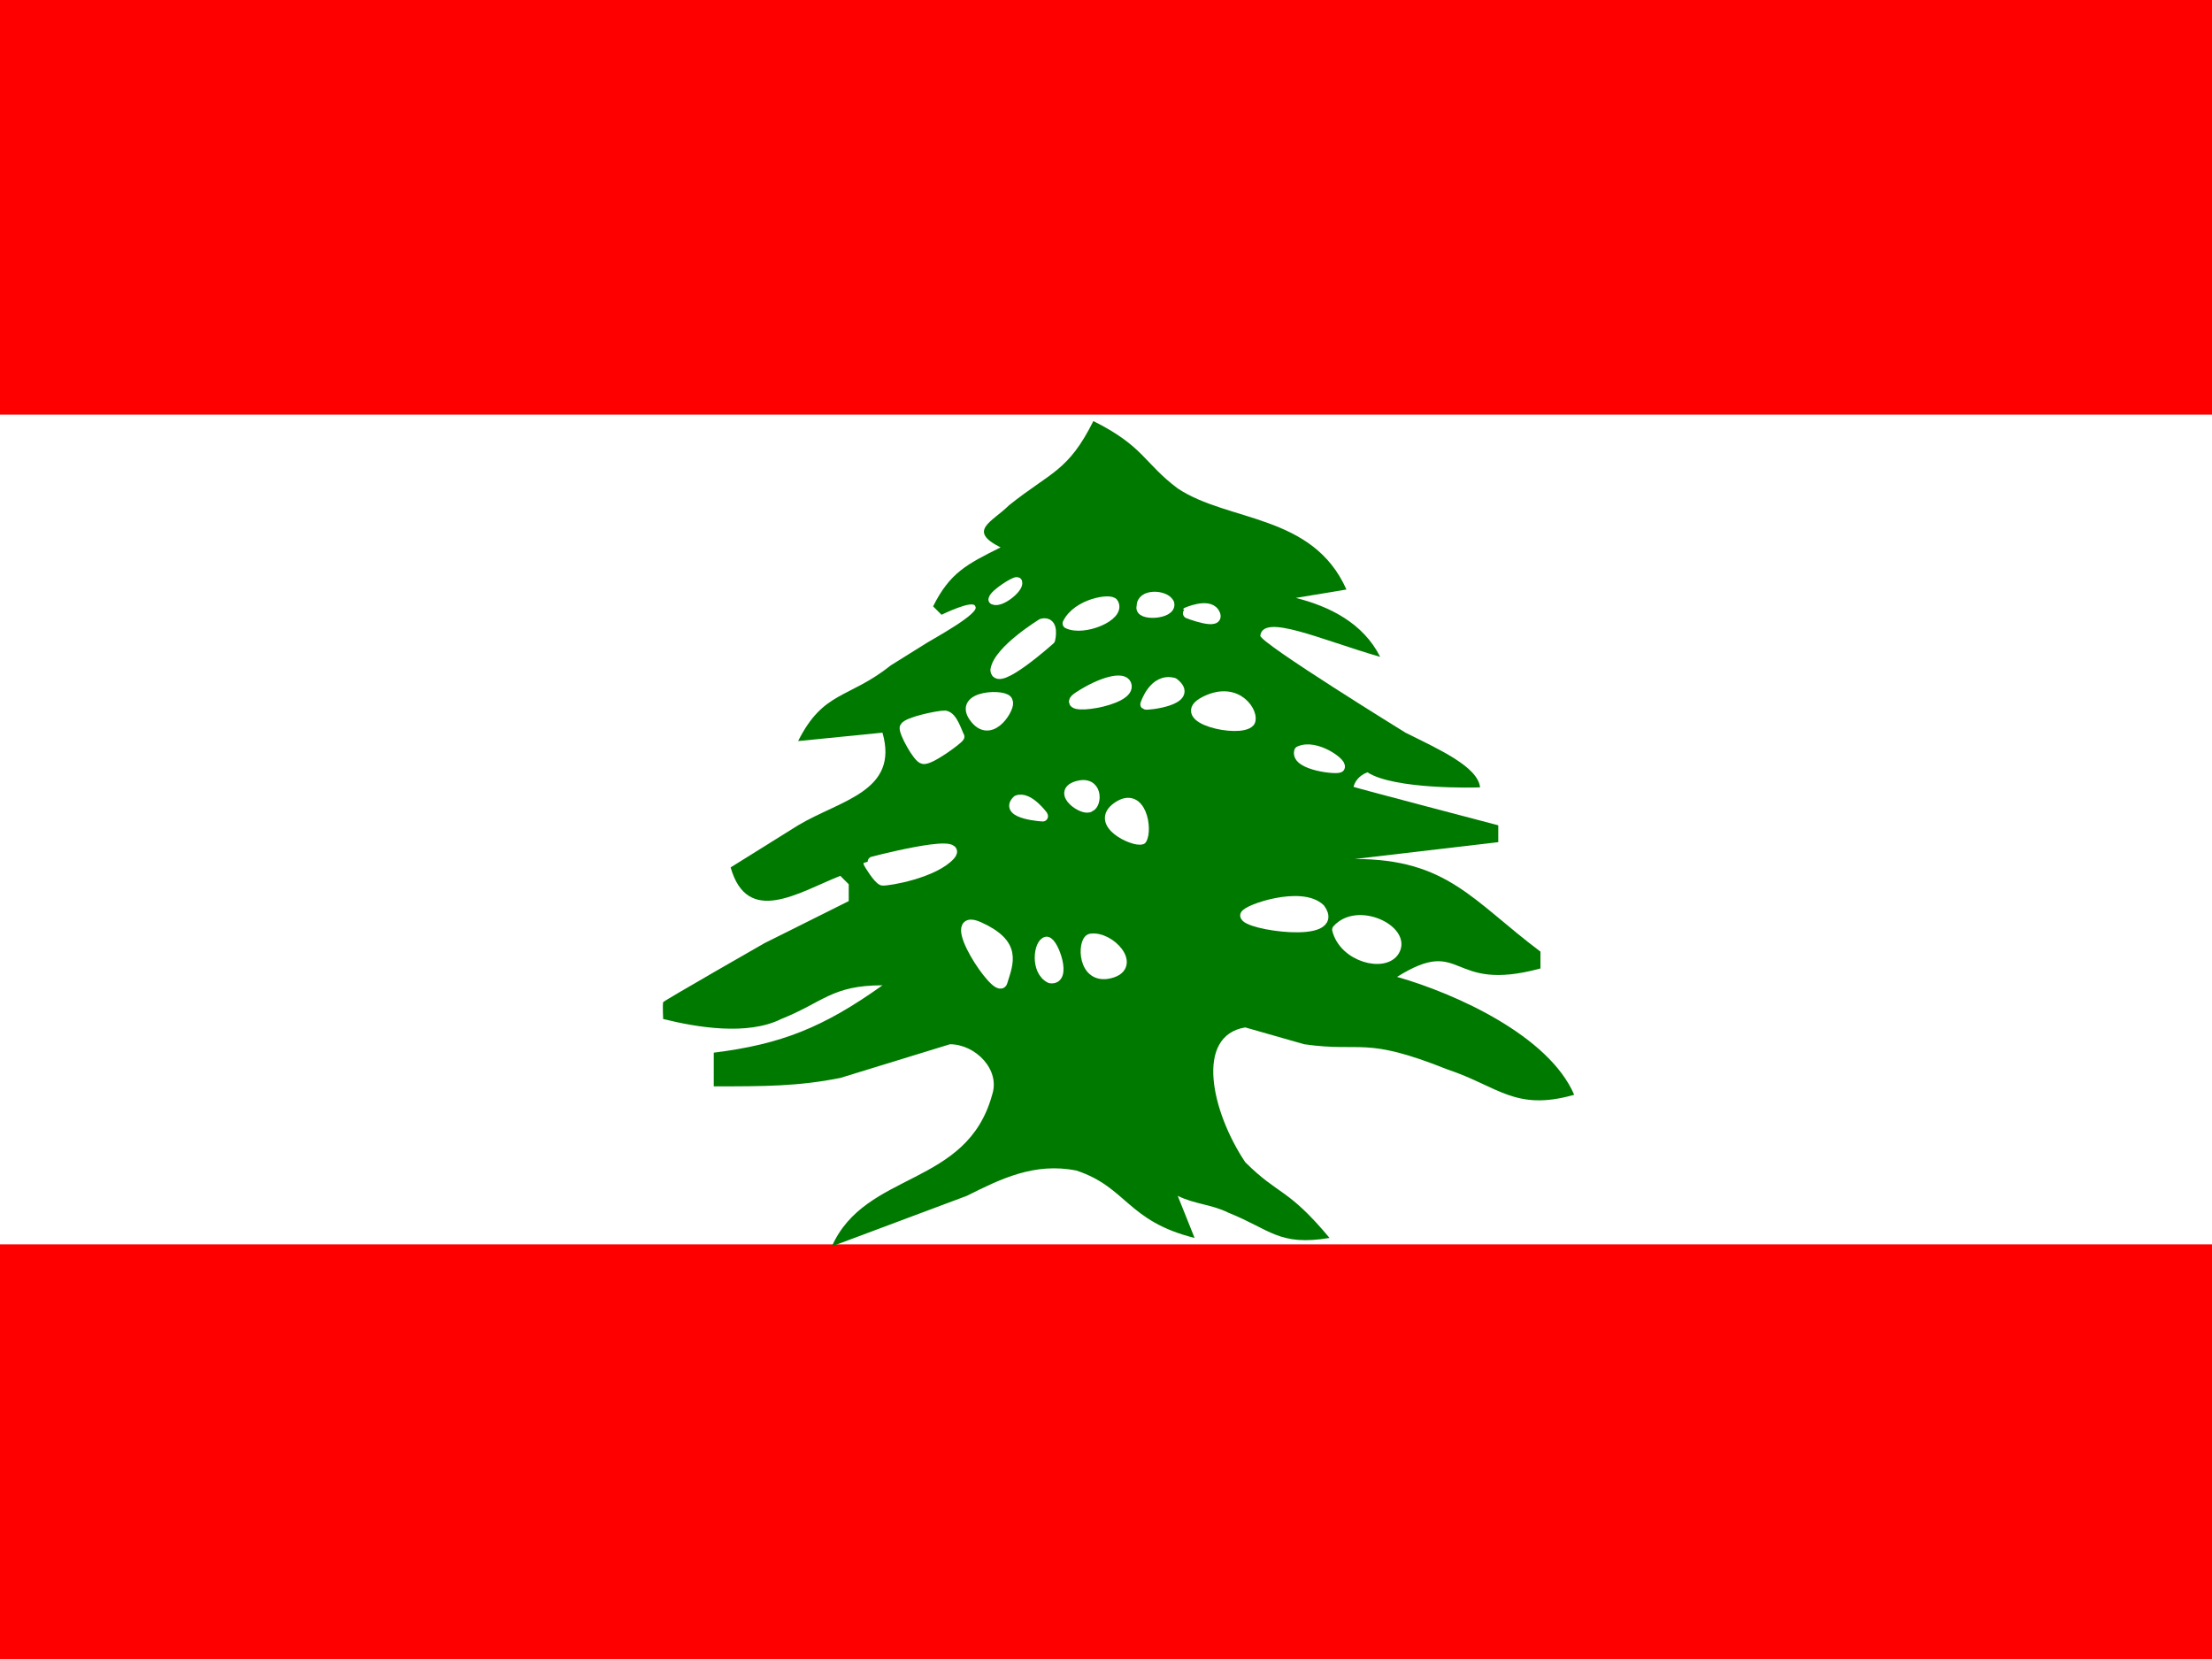
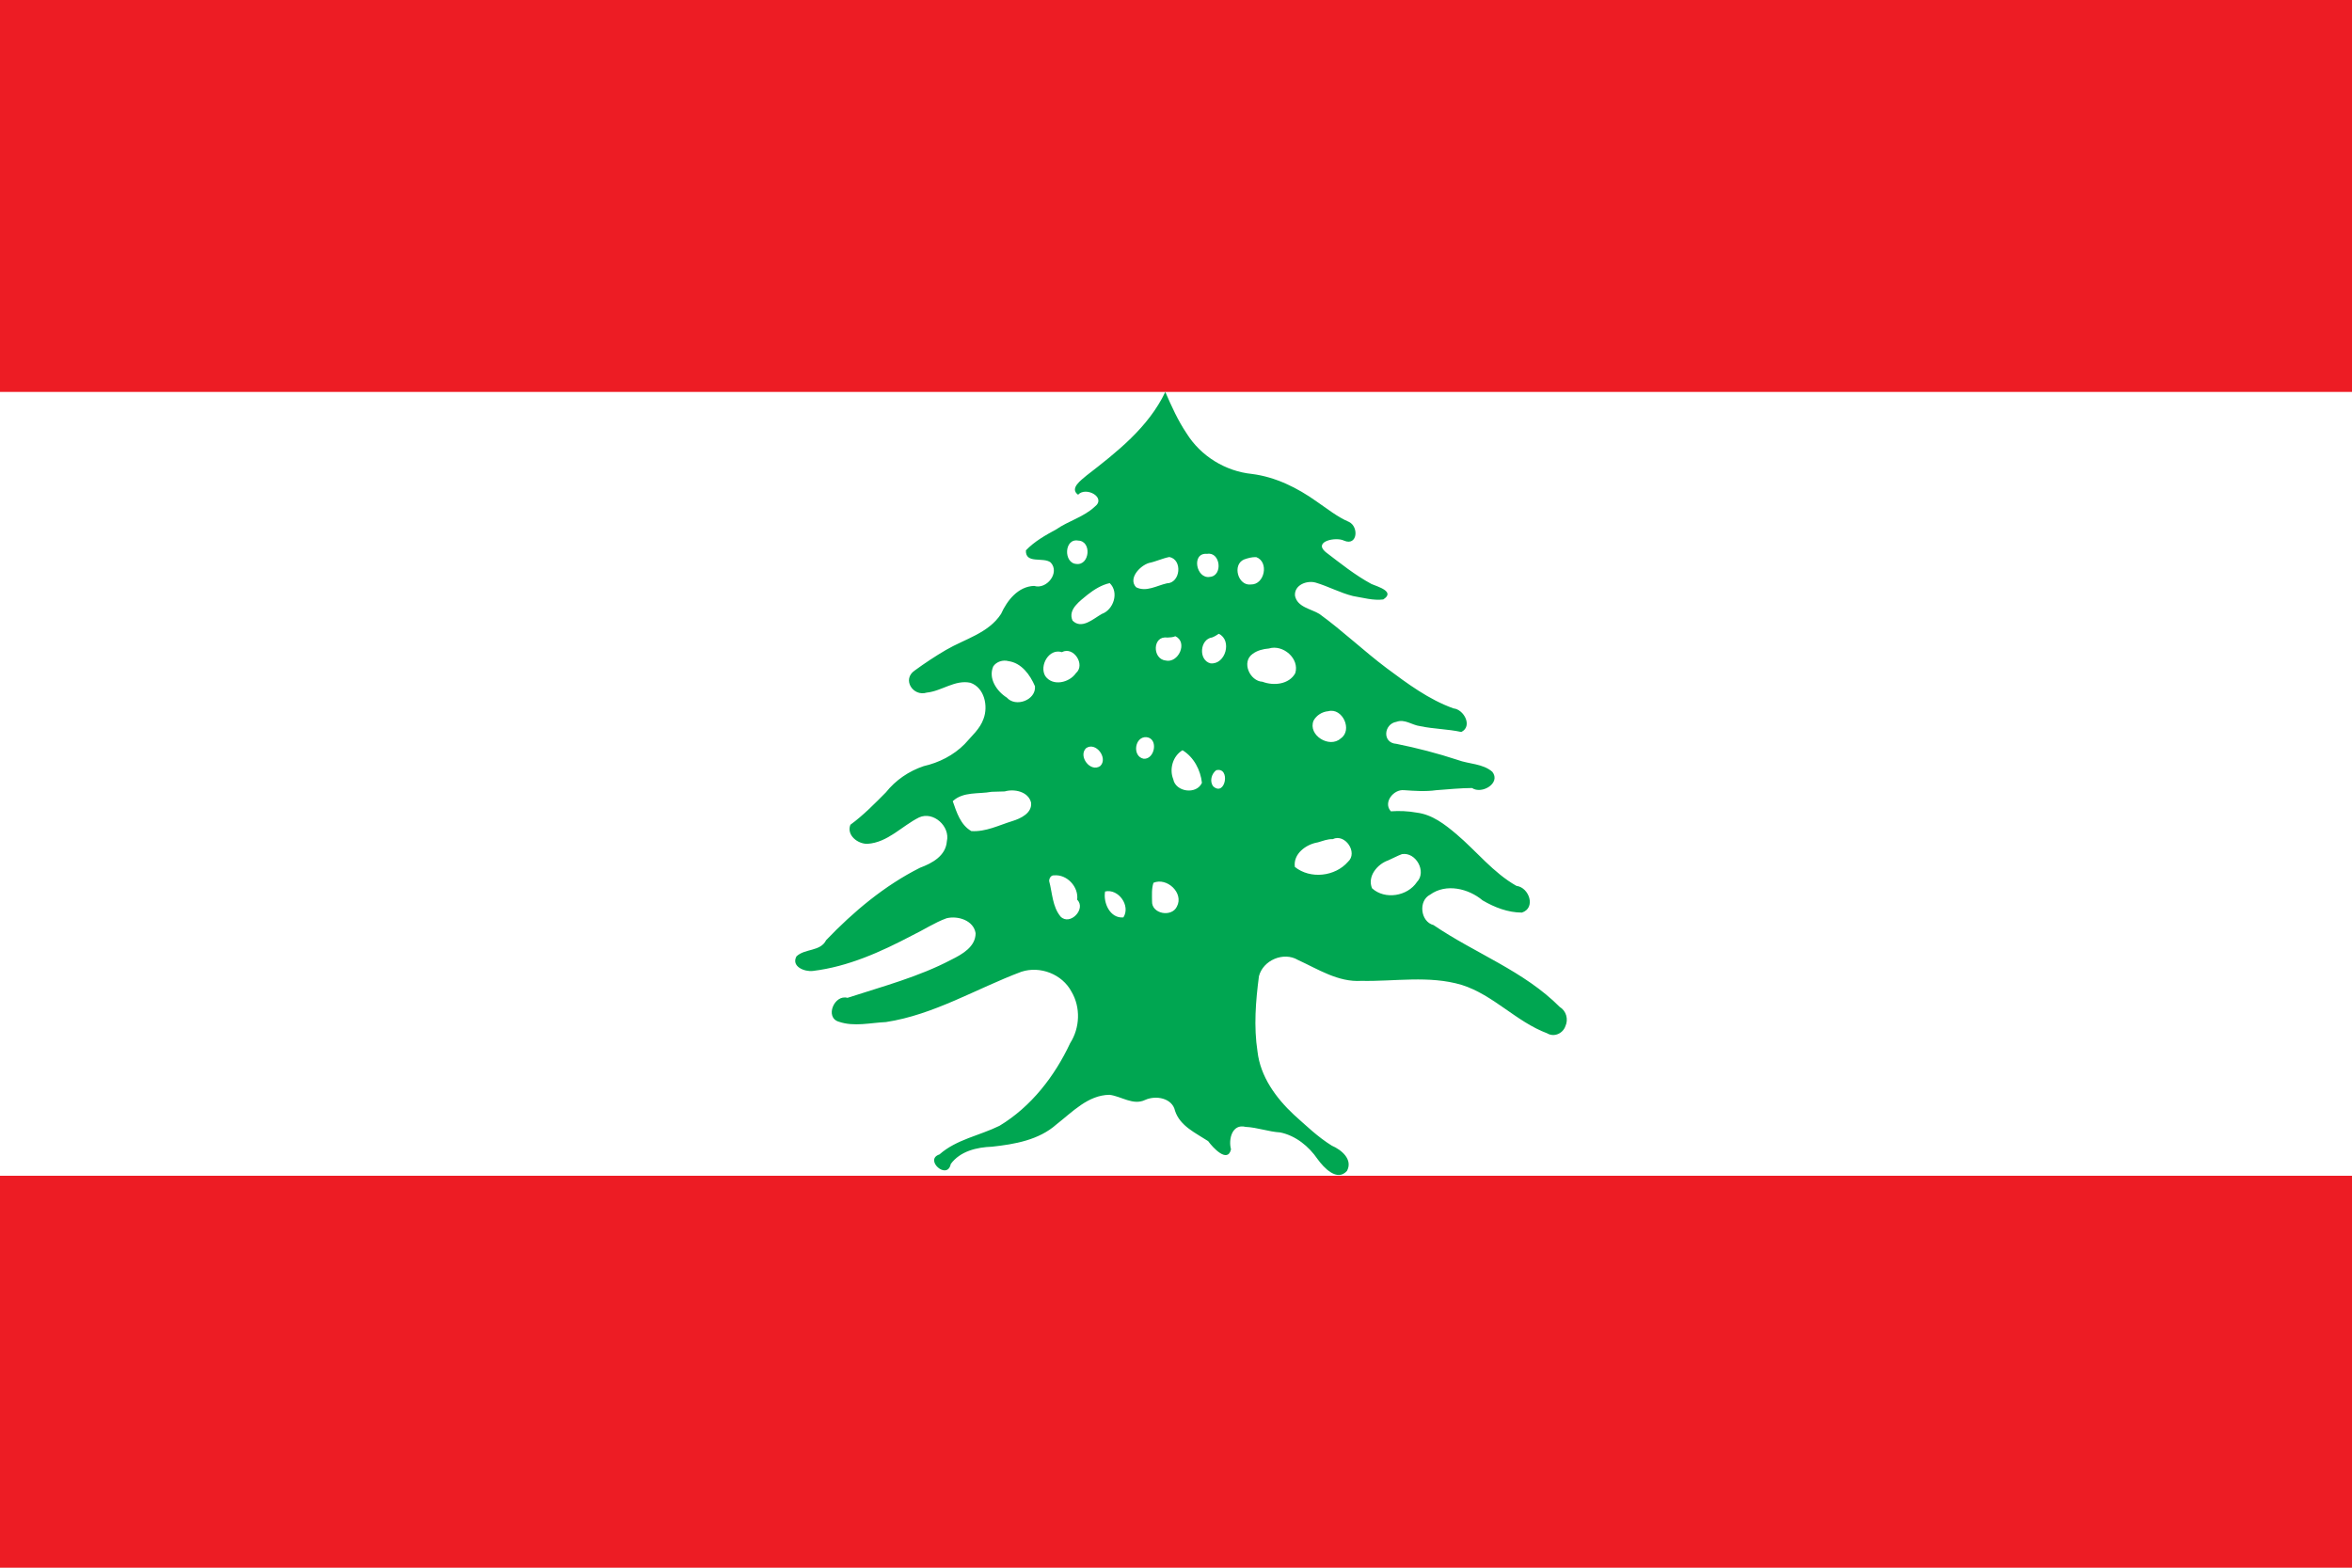
- <svg xmlns="http://www.w3.org/2000/svg" id="svg583" version="1.1" viewBox="0 0 640 480">
-   <defs id="defs585">
-     <clipPath id="clipPath4971" clipPathUnits="userSpaceOnUse">
-       <rect id="rect4973" fill-opacity=".67" height="512" width="682.67" y="-0" x="-85.333" />
-     </clipPath>
-   </defs>
-   <g id="flag" transform="matrix(.9375 0 0 .9375 80 .0000043908)" clip-path="url(#clipPath4971)">
-     <g id="g709" stroke-width="1pt" transform="matrix(1.0321 0 0 1.0321 -128 -.0000039058)" fill-rule="evenodd">
-       <rect id="rect704" height="124.02" width="744.09" y="372.05" x="0" fill="#f00" />
-       <rect id="rect707" height="124.02" width="744.09" y="0" x="0" fill="#f00" />
-       <rect id="rect708" height="248.03" width="744.09" y="124.02" x="0" fill="#fff" />
-     </g>
-     <path id="selection_to_path" fill="#007900" d="m252.1 129.95c-7.81 15.593-13.018 15.593-26.034 25.99-5.206 5.198-13.016 7.797-2.603 12.996-10.413 5.197-15.62 7.797-20.827 18.192l2.603 2.599s9.895-4.85 10.414-2.599c1.731 2.078-13.024 10.051-14.929 11.263-1.904 1.212-11.106 6.931-11.106 6.931-13.016 10.396-20.827 7.796-28.637 23.39l26.034-2.598c5.207 18.192-13.017 20.791-26.034 28.588l-20.827 12.996c5.208 18.192 20.827 7.797 33.844 2.598l2.604 2.6v5.198l-26.034 12.996s-30.733 17.584-31.24 18.192c-0.21 0.941 0 5.198 0 5.198 10.413 2.599 26.034 5.199 36.448 0 13.016-5.198 15.619-10.396 31.24-10.396-18.224 12.994-31.24 18.193-52.068 20.791v10.397c15.62 0 26.033 0 39.051-2.599l33.844-10.396c7.81 0 15.62 7.797 13.017 15.593-7.81 28.588-39.052 23.391-49.466 46.781l41.656-15.593c10.413-5.198 20.826-10.396 33.843-7.797 15.62 5.197 15.62 15.594 36.448 20.791l-5.206-12.994c5.206 2.599 10.413 2.599 15.619 5.198 13.018 5.199 15.621 10.396 31.24 7.797-13.016-15.594-15.619-12.994-26.033-23.39-10.413-15.594-15.62-38.984 0-41.584l18.224 5.199c18.223 2.598 18.223-2.599 44.257 7.797 15.621 5.198 20.828 12.994 39.052 7.797-7.81-18.192-36.448-31.188-54.671-36.386 20.826-12.996 15.619 5.198 44.257-2.6v-5.197c-20.826-15.594-28.637-28.589-57.275-28.589 0 0 44.259-5.199 44.259-5.199v-5.198s-43.649-11.451-44.664-11.858c0.304-1.319 1.372-3.366 4.27-4.497 8.289 5.366 33.357 4.741 34.781 4.639-0.733-6.395-12.611-11.675-23.024-16.872 0 0-44.589-27.483-44.811-29.916 0.885-6.966 18.314 1.106 37.001 6.524-5.207-10.396-15.621-15.593-26.034-18.192l15.62-2.599c-10.413-23.391-36.448-20.792-52.067-31.188-10.415-7.797-10.415-12.996-26.034-20.792z" />
-     <path id="path593" stroke-linejoin="round" d="m223.96 303.07c1.932-6.194 4.476-11.674-7.117-16.954-11.594-5.278 5.794 21.114 7.117 16.954z" fill-rule="evenodd" stroke="#fff" stroke-linecap="round" stroke-width="3.219" fill="#fff" />
-     <path id="path594" stroke-linejoin="round" d="m237.69 290.68c-2.337 0.304-3.561 8.835 1.117 11.169 5.189 0.81 0.918-11.066-1.117-11.169z" fill-rule="evenodd" stroke="#fff" stroke-linecap="round" stroke-width="3.219" fill="#fff" />
-     <path id="path595" stroke-linejoin="round" d="m251.22 289.77c-2.442 0.712-2.543 12.691 6.001 10.56 8.542-2.13-0.104-11.573-6.001-10.56z" fill-rule="evenodd" stroke="#fff" stroke-linecap="round" stroke-width="3.219" fill="#fff" />
-     <path id="path597" stroke-linejoin="round" d="m266.98 259.01c1.83-2.945-0.101-15.025-7.425-9.95-7.321 5.077 5.085 10.762 7.425 9.95z" fill-rule="evenodd" stroke="#fff" stroke-linecap="round" stroke-width="3.219" fill="#fff" />
-     <path id="path598" stroke-linejoin="round" d="m251.01 248.96c2.239-0.812 2.442-8.223-3.964-6.294-6.404 1.929 2.239 7.817 3.964 6.294z" fill-rule="evenodd" stroke="#fff" stroke-linecap="round" stroke-width="3.219" fill="#fff" />
-     <path id="path599" stroke-linejoin="round" d="m236.58 251.9s-4.475-6.193-7.933-4.874c-4.373 4.163 8.237 4.975 7.933 4.874z" fill-rule="evenodd" stroke="#fff" stroke-linecap="round" stroke-width="3.219" fill="#fff" />
-     <path id="path600" stroke-linejoin="round" d="m186.99 271.69c1.905 0.173 16.027-2.329 20.908-7.81 4.881-5.483-25.127 2.346-25.127 2.447 0 0.101 2.835 4.844 4.219 5.363z" fill-rule="evenodd" stroke="#fff" stroke-linecap="round" stroke-width="3.219" fill="#fff" />
-     <path id="path601" stroke-linejoin="round" d="m328.1 236.73c0.728-1.295-7.517-7.172-12.416-4.856-1.261 4.339 12.375 5.748 12.416 4.856z" fill-rule="evenodd" stroke="#fff" stroke-linecap="round" stroke-width="3.219" fill="#fff" />
-     <path id="path602" stroke-linejoin="round" d="m300.34 222.76c1.526-2.233-3.558-11.37-13.727-6.294-10.17 5.076 10.676 9.848 13.727 6.294z" fill-rule="evenodd" stroke="#fff" stroke-linecap="round" stroke-width="3.219" fill="#fff" />
-     <path id="path603" stroke-linejoin="round" d="m268.2 217.38s2.541-8.223 8.644-6.599c6.916 5.28-8.34 6.905-8.644 6.599z" fill-rule="evenodd" stroke="#fff" stroke-linecap="round" stroke-width="3.219" fill="#fff" />
-     <path id="path604" stroke-linejoin="round" d="m262.2 211.19c-0.917-2.335-7.323-0.913-14.644 3.858-7.324 4.771 16.88 1.422 14.644-3.858z" fill-rule="evenodd" stroke="#fff" stroke-linecap="round" stroke-width="3.219" fill="#fff" />
-     <path id="path605" stroke-linejoin="round" d="m280.91 189.06s6.523-2.92 8.441 0c2.747 4.366-8.542 0.102-8.441 0z" fill-rule="evenodd" stroke="#fff" stroke-linecap="round" stroke-width="3.219" fill="#fff" />
-     <path id="path606" stroke-linejoin="round" d="m275.44 186.2c-1.322-2.64-8.54-2.89-8.355 0.925-1.21 2.989 9.38 2.433 8.355-0.925z" fill-rule="evenodd" stroke="#fff" stroke-linecap="round" stroke-width="3.219" fill="#fff" />
-     <path id="path607" stroke-linejoin="round" d="m258.24 186.21c-0.711-1.523-10.98 0.029-14.032 6.193 4.899 2.382 16.271-2.335 14.032-6.193z" fill-rule="evenodd" stroke="#fff" stroke-linecap="round" stroke-width="3.219" fill="#fff" />
-     <path id="path608" stroke-linejoin="round" d="m236.27 192.51s-13.51 8.259-14.339 14.315c0.41 5.229 16.778-9.442 16.778-9.442s1.424-5.787-2.439-4.873z" fill-rule="evenodd" stroke="#fff" stroke-linecap="round" stroke-width="3.219" fill="#fff" />
-     <path id="path609" stroke-linejoin="round" d="m221.32 185c0.378-1.68 6.675-5.572 7.22-5.279 0.51 1.694-5.143 6.278-7.22 5.279z" fill-rule="evenodd" stroke="#fff" stroke-linecap="round" stroke-width="3.219" fill="#fff" />
-     <path id="path610" stroke-linejoin="round" d="m225.59 216.57c0.304-2.437-16.068-2.235-9.864 5.278 5.166 6.301 10.984-4.162 9.864-5.278z" fill-rule="evenodd" stroke="#fff" stroke-linecap="round" stroke-width="3.219" fill="#fff" />
-     <path id="path611" stroke-linejoin="round" d="m210.69 227.35c-0.854-1.647-2.082-6.038-4.324-6.442-1.827-0.102-11.672 1.928-12.425 3.595-0.407 1.32 4.075 9.435 5.601 9.638 1.729 0.71 10.842-5.978 11.147-6.79z" fill-rule="evenodd" stroke="#fff" stroke-linecap="round" stroke-width="3.219" fill="#fff" />
-     <path id="path612" stroke-linejoin="round" d="m299.02 282.46c0.508-1.725 17.239-7.507 23.015-1.976 6.812 9.341-23.421 4.922-23.015 1.976z" fill-rule="evenodd" stroke="#fff" stroke-linecap="round" stroke-width="3.219" fill="#fff" />
-     <path id="path613" stroke-linejoin="round" d="m345 293.39c3.666-6.204-11.257-13.559-17.592-6.47 2.165 8.517 14.628 11.6 17.592 6.47z" fill-rule="evenodd" stroke="#fff" stroke-linecap="round" stroke-width="3.219" fill="#fff" />
-   </g>
+ <svg xmlns="http://www.w3.org/2000/svg" id="lebanon_flag" viewBox="0 0 750 500">
+   <rect width="750" height="500" fill="#ed1c24" />
+   <rect y="125" width="750" height="250" fill="#fff" />
+   <path d="m371.59 125c-5.37 11.3-15.47 19.2-25.13 26.67-1.59 1.39-5.54 4.08-2.68 6.12 2.46-2.74 9.2 0.89 5.28 3.84-3.51 3.29-8.34 4.49-12.23 7.2-3.45 1.87-6.95 3.83-9.69 6.7-0.18 4.48 5.56 2 7.9 3.87 3.03 3.25-1.29 8.72-5.28 7.47-5.1 0.16-8.62 4.64-10.54 8.92-3.99 6.16-11.55 7.99-17.56 11.5-3.44 2.01-6.78 4.23-9.99 6.57-4.13 2.82-0.53 8.41 3.86 7.04 4.75-0.47 9.02-4.2 13.93-3.13 4.45 1.57 5.7 7.39 4.18 11.45-1.12 3.26-3.84 5.55-6.03 8.09-3.54 3.59-8.18 5.93-13.06 7.04-4.73 1.58-8.97 4.48-12.07 8.38-3.6 3.62-7.18 7.3-11.31 10.32-1.31 3.33 2.38 6.17 5.45 6.08 6.47-0.41 10.96-5.7 16.47-8.43 4.57-2.05 9.96 2.88 8.84 7.64-0.35 4.64-4.7 6.99-8.56 8.42-11.34 5.7-21.19 13.97-29.94 23.1-1.81 3.69-6.78 2.6-9.46 5.17-1.74 3.26 2.63 4.98 5.25 4.64 11.22-1.35 21.7-6.09 31.62-11.31 3.69-1.77 7.15-4.09 10.99-5.49 3.6-0.89 8.63 0.67 9.27 4.77 0 4.33-4.29 6.73-7.69 8.42-10.47 5.51-21.97 8.55-33.17 12.19-4.19-1.18-7.34 6.28-2.75 7.62 4.87 1.67 10.03 0.33 15.01 0.11 15.38-2.35 28.83-10.67 43.2-16.05 5.98-1.95 13.03 0.77 15.98 6.37 2.96 4.99 2.69 11.55-0.43 16.4-4.94 10.57-12.45 20.28-22.53 26.36-6.33 3.13-13.72 4.33-19.14 9.13-5.02 1.65 2.51 8.43 3.6 3.05 3.02-4.11 8.33-5.34 13.15-5.51 7.25-0.79 14.95-2.12 20.58-7.14 5.05-3.92 10.02-9.33 16.88-9.41 3.79 0.45 7.53 3.49 11.38 1.63 3.37-1.54 8.65-0.64 9.53 3.5 1.6 4.85 6.6 7.05 10.55 9.64 1.44 2.01 6.2 7.2 7.29 2.63-0.88-3.27 0.38-8.26 4.66-7.17 3.74 0.17 7.3 1.55 11.04 1.77 4.96 1.03 9.11 4.43 11.93 8.54 1.94 2.68 6.19 7.29 9.35 3.73 1.96-3.67-1.78-6.74-4.83-8.05-4.44-2.75-8.24-6.42-12.12-9.89-5.72-5.35-10.67-12.15-11.58-20.13-1.23-7.97-0.58-16.09 0.46-24.03 1.31-5.11 7.85-7.9 12.42-5.19 6.43 2.94 12.82 7.14 20.19 6.68 10.66 0.23 21.61-1.81 32.03 1.28 10.13 3.19 17.38 11.74 27.25 15.44 2.21 1.35 5.03 0.07 5.84-2.29 0.98-2.12 0.29-4.84-1.75-6.05-11.44-11.54-27.08-17.15-40.32-26.18-4.16-1.06-4.92-7.76-1.07-9.7 5.07-3.68 12.23-1.97 16.73 1.83 3.79 2.22 8.07 3.89 12.52 3.89 4.56-1.43 2.35-8.03-1.73-8.52-7.4-4.18-12.7-11.04-19.11-16.47-3.69-3.12-7.73-6.29-12.69-6.89-2.72-0.5-5.49-0.61-8.24-0.42-2.57-2.8 0.86-7.09 4.19-6.74 3.42 0.23 6.82 0.49 10.23 0.01 3.82-0.28 7.63-0.67 11.46-0.7 3.09 2.11 9.27-1.53 6.48-5.16-3.05-2.67-7.46-2.44-11.1-3.81-6.39-2.1-12.9-3.79-19.5-5.12-4.61-0.28-4.04-6.35 0.01-7.02 2.66-0.99 4.96 1.05 7.51 1.37 4.35 0.93 8.84 0.92 13.18 1.87 3.69-1.82 0.84-7.2-2.49-7.52-7.87-2.81-14.67-7.89-21.31-12.83-7.34-5.51-14-11.89-21.42-17.28-2.7-1.67-7.11-2.15-7.82-5.86-0.25-3.4 3.76-4.95 6.6-4.15 4.03 1.19 7.78 3.26 11.89 4.28 3.22 0.54 6.55 1.5 9.65 1.09 3.94-2.48-1.69-4.06-3.73-4.92-5.26-2.83-9.93-6.61-14.66-10.22-4-3.41 3.39-4.92 5.93-3.6 4.25 1.78 4.74-4.42 1.56-5.98-3.74-1.59-6.96-4.23-10.35-6.53-6.14-4.37-13.08-7.82-20.62-8.78-8.45-0.85-16.34-5.71-20.83-12.94-2.78-4.12-4.82-8.68-6.79-13.22zm-27.76 47.42c4.36 0.13 3.69 7.98-0.6 7.45-4.17-0.26-3.91-8.3 0.6-7.45zm41.09 4.23c4.24-0.76 5.14 6.97 0.9 7.34-4.41 0.79-6.04-7.83-0.9-7.34zm-12.03 1c4.29 0.85 3.53 8.34-0.81 8.4-3.17 0.71-6.59 2.87-9.8 1.25-2.61-2.76 1.16-6.84 4.08-7.74 2.23-0.45 4.29-1.47 6.53-1.91zm27.7 0.04c4.14 1.51 2.68 8.82-1.69 8.72-4.13 0.56-6.06-6.33-2.2-7.97 1.24-0.44 2.55-0.81 3.89-0.75zm-46.73 8.29c3.05 2.9 1.25 8.49-2.51 9.83-2.7 1.5-6.39 5.06-9.34 2.13-1.6-3.58 2.41-6.27 4.78-8.26 2.1-1.64 4.43-3.12 7.07-3.7zm34.78 16.16c4.36 2.06 2.15 9.92-2.64 9.43-3.93-1-3.42-7.74 0.54-8.27 0.75-0.29 1.44-0.71 2.1-1.16zm-13.84 0.78c4.08 1.91 0.97 8.72-3.14 7.74-4.26-0.5-4.18-7.99 0.52-7.31 0.88-0.05 1.8-0.07 2.62-0.43zm29.83 3.91c4.47-1.39 9.85 3.21 8.4 7.88-1.99 3.62-6.92 4.08-10.45 2.73-4.05-0.2-6.78-6.29-3.17-8.87 1.5-1.13 3.38-1.59 5.22-1.74zm-66.02 1.17c3.7-2.01 7.62 4.03 4.48 6.69-2.08 3.06-7.43 4.32-9.79 0.91-1.95-3.32 1.21-8.91 5.31-7.6zm-17.05 2.86c4.19 0.57 6.92 4.38 8.47 8.01 0.38 4.41-6.14 6.84-8.98 3.62-3.2-2-6-6.13-4.32-9.96 1.03-1.52 3.09-2.15 4.83-1.67zm102 15.97c4.55-1.2 7.86 6.07 3.95 8.7-3.57 3.24-10.52-1.05-8.65-5.68 0.92-1.72 2.77-2.86 4.7-3.02zm-57.9 8.29c3.81 0.49 2.58 7.1-0.95 6.88-3.78-0.71-2.92-7.25 0.95-6.88zm-19.35 3.51c3.11-2.2 7.12 3.18 4.54 5.68-3.11 2.18-7.13-3.1-4.54-5.68zm30.77 0.65c3.6 2.2 5.74 6.28 6.19 10.4-1.73 3.86-8.4 2.93-9.15-1.17-1.32-3.25-0.11-7.42 2.96-9.23zm10.73 6.38c4.65-1.17 2.98 8.54-0.9 5.18-1.29-1.54-0.6-4.06 0.9-5.18zm-67.43 6.76c3.08-0.9 7.56 0.05 8.41 3.58 0.36 3.32-3.29 5.05-5.96 5.87-4.29 1.32-8.48 3.49-13.09 3.2-3.46-1.97-4.7-6.01-5.93-9.54 3.34-3.13 8.25-2.21 12.38-2.99 1.4-0.07 2.79-0.11 4.19-0.12zm104.6 15.22c3.93-1.92 8.15 4.31 4.86 7.22-4.11 4.73-12.02 5.61-16.94 1.64-0.59-4.19 3.59-7.23 7.31-7.83 1.56-0.44 3.11-1.1 4.77-1.03zm22.06 4.78c4.46-0.76 7.98 5.6 4.79 8.89-3.01 4.55-10.2 5.74-14.31 2.01-1.6-3.76 1.65-7.69 5.11-8.9 1.48-0.63 2.89-1.44 4.41-2zm-110.94 6.77c4.13-0.41 7.92 3.69 7.38 7.76 2.99 2.94-2.31 8.43-5.29 5.38-2.62-3.18-2.61-7.5-3.63-11.3-0.04-0.85 0.58-1.94 1.54-1.84zm31.71 2.37c4.27-1.84 9.8 3.27 7.47 7.59-1.66 3.52-8.13 2.34-7.92-1.74-0.01-1.95-0.17-3.95 0.45-5.85zm-15.42 2.77c4.28-0.98 8.21 4.57 5.83 8.27-4.27 0.38-6.49-4.69-5.83-8.27z" fill="#00a651" />
</svg>
